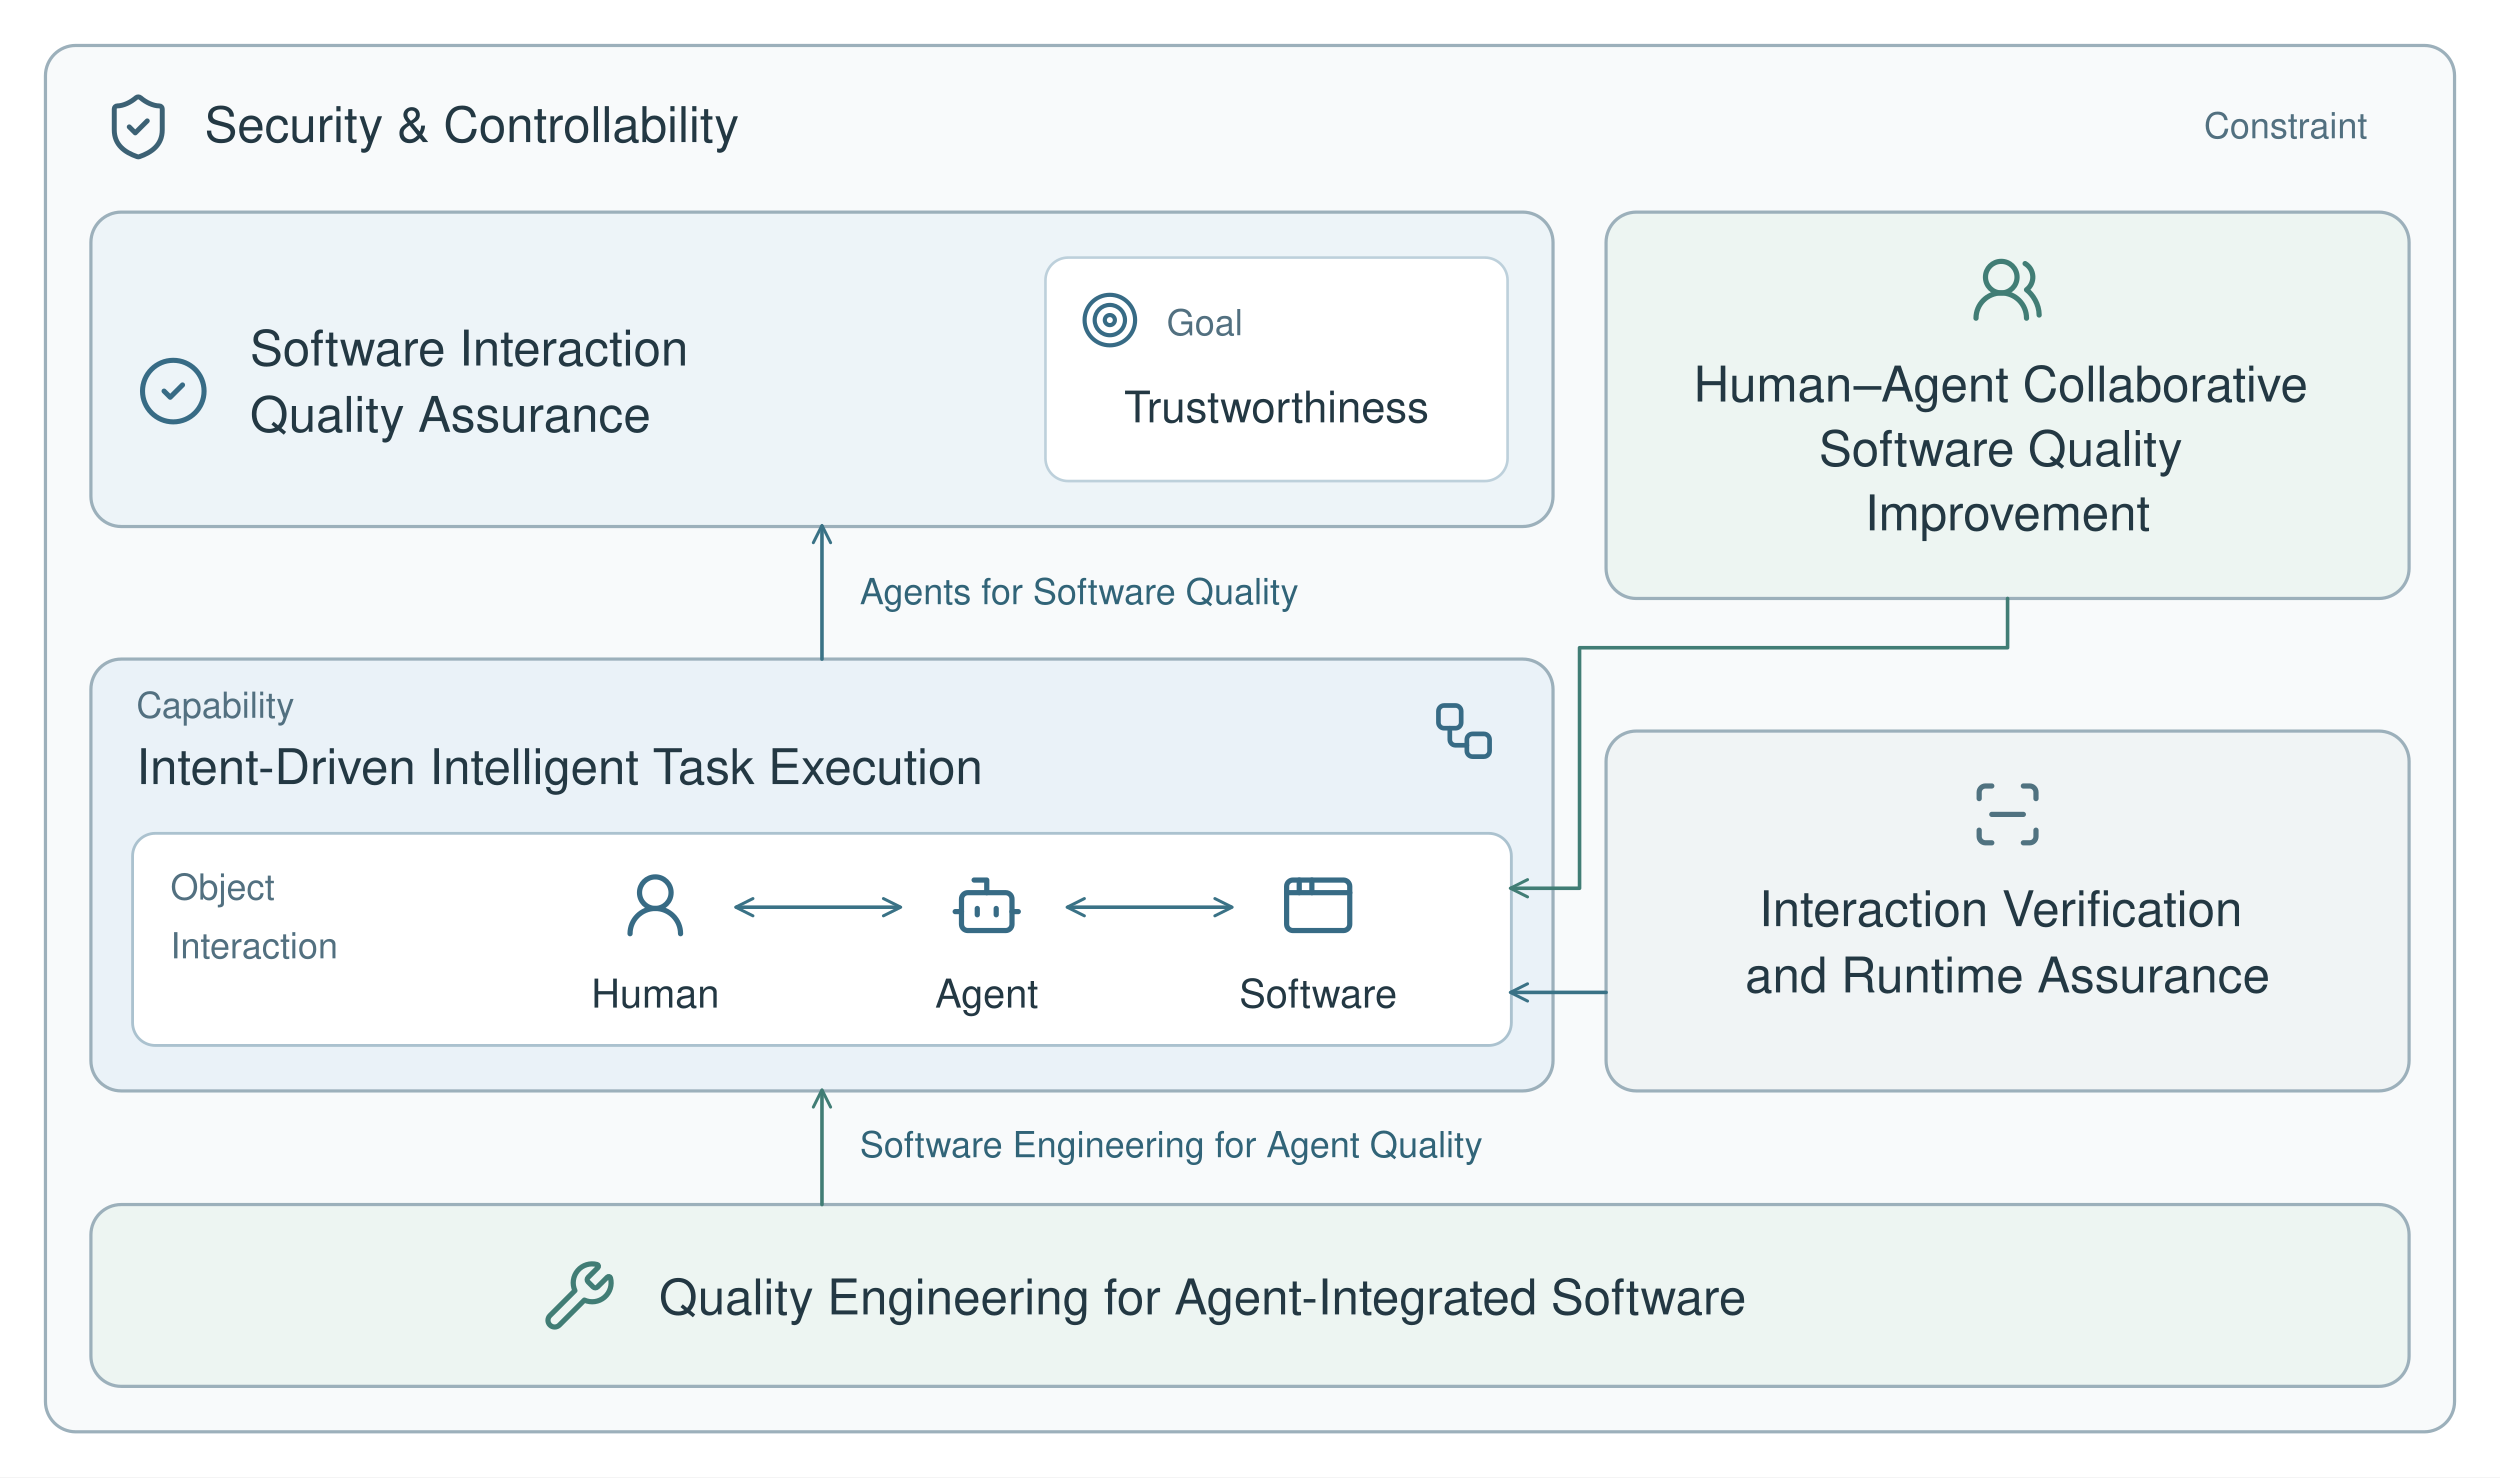
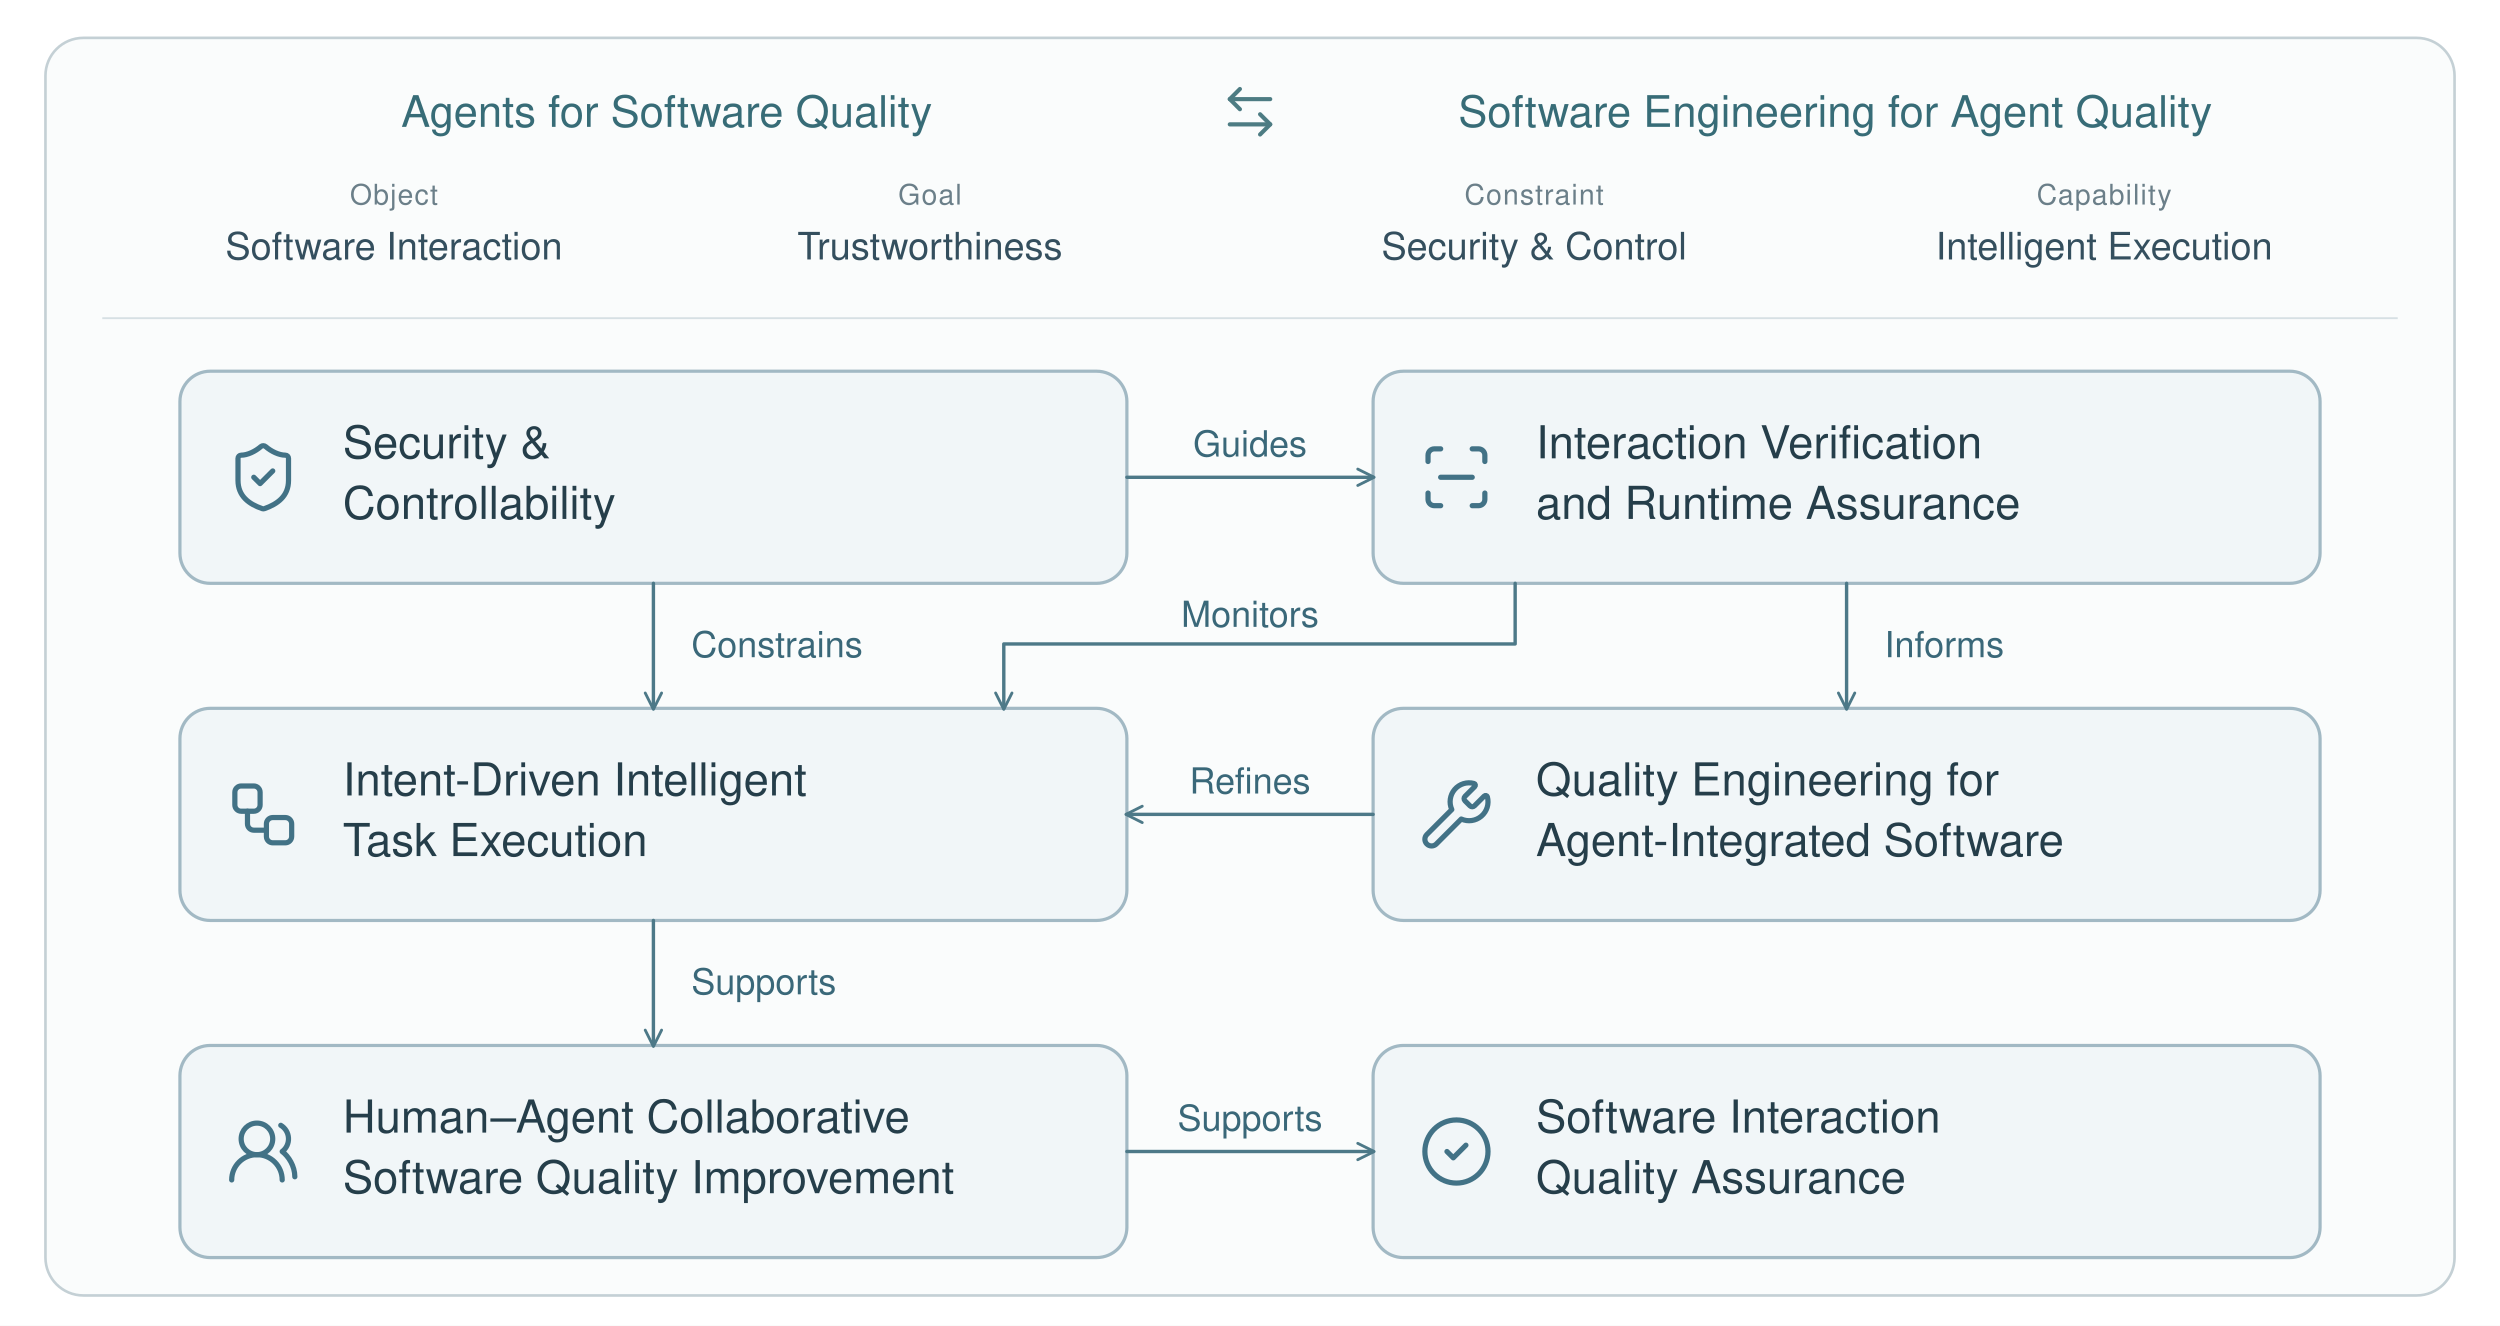
- <svg xmlns="http://www.w3.org/2000/svg" id="scope" viewBox="0 0 1320 780" width="1320" height="780" role="img" aria-labelledby="title desc">
+ <svg xmlns="http://www.w3.org/2000/svg" id="scope" viewBox="0 0 1320 700" width="1320" height="700" role="img" aria-labelledby="title desc">
  <defs>
    <symbol id="UserRound" viewBox="0 0 24 24">
      <g fill="none" stroke="currentColor" stroke-width="1.65" stroke-linecap="round" stroke-linejoin="round">
        <circle cx="12" cy="8" r="5" />
        <path d="M20 21a8 8 0 0 0-16 0" />
      </g>
    </symbol>
    <symbol id="Bot" viewBox="0 0 24 24">
      <g fill="none" stroke="currentColor" stroke-width="1.65" stroke-linecap="round" stroke-linejoin="round">
        <path d="M12 8V4H8" />
        <rect width="16" height="12" x="4" y="8" rx="2" />
        <path d="M2 14h2" />
        <path d="M20 14h2" />
        <path d="M15 13v2" />
        <path d="M9 13v2" />
      </g>
    </symbol>
    <symbol id="AppWindow" viewBox="0 0 24 24">
      <g fill="none" stroke="currentColor" stroke-width="1.65" stroke-linecap="round" stroke-linejoin="round">
        <rect x="2" y="4" width="20" height="16" rx="2" />
        <path d="M10 4v4" />
        <path d="M2 8h20" />
        <path d="M6 4v4" />
      </g>
    </symbol>
    <symbol id="ShieldCheck" viewBox="0 0 24 24">
      <g fill="none" stroke="currentColor" stroke-width="1.65" stroke-linecap="round" stroke-linejoin="round">
        <path d="M20 13c0 5-3.5 7.5-7.66 8.95a1 1 0 0 1-.67-.01C7.5 20.5 4 18 4 13V6a1 1 0 0 1 1-1c2 0 4.5-1.2 6.24-2.72a1.17 1.17 0 0 1 1.52 0C14.51 3.81 17 5 19 5a1 1 0 0 1 1 1z" />
        <path d="m9 12 2 2 4-4" />
      </g>
    </symbol>
    <symbol id="CircleCheck" viewBox="0 0 24 24">
      <g fill="none" stroke="currentColor" stroke-width="1.65" stroke-linecap="round" stroke-linejoin="round">
        <circle cx="12" cy="12" r="10" />
        <path d="m9 12 2 2 4-4" />
      </g>
    </symbol>
    <symbol id="ListChecks" viewBox="0 0 24 24">
      <g fill="none" stroke="currentColor" stroke-width="1.65" stroke-linecap="round" stroke-linejoin="round">
        <path d="M13 5h8" />
        <path d="M13 12h8" />
        <path d="M13 19h8" />
        <path d="m3 17 2 2 4-4" />
        <path d="m3 7 2 2 4-4" />
      </g>
    </symbol>
    <symbol id="Workflow" viewBox="0 0 24 24">
      <g fill="none" stroke="currentColor" stroke-width="1.65" stroke-linecap="round" stroke-linejoin="round">
        <rect width="8" height="8" x="3" y="3" rx="2" />
        <path d="M7 11v4a2 2 0 0 0 2 2h4" />
        <rect width="8" height="8" x="13" y="13" rx="2" />
      </g>
    </symbol>
    <symbol id="UsersRound" viewBox="0 0 24 24">
      <g fill="none" stroke="currentColor" stroke-width="1.65" stroke-linecap="round" stroke-linejoin="round">
        <path d="M18 21a8 8 0 0 0-16 0" />
        <circle cx="10" cy="8" r="5" />
        <path d="M22 20c0-3.37-2-6.5-4-8a5 5 0 0 0-.45-8.3" />
      </g>
    </symbol>
    <symbol id="Wrench" viewBox="0 0 24 24">
      <g fill="none" stroke="currentColor" stroke-width="1.65" stroke-linecap="round" stroke-linejoin="round">
        <path d="M14.7 6.3a1 1 0 0 0 0 1.4l1.6 1.6a1 1 0 0 0 1.4 0l3.106-3.105c.32-.322.863-.22.983.218a6 6 0 0 1-8.259 7.057l-7.91 7.91a1 1 0 0 1-2.999-3l7.91-7.91a6 6 0 0 1 7.057-8.259c.438.12.54.662.219.984z" />
      </g>
    </symbol>
    <symbol id="ArrowLeftRight" viewBox="0 0 24 24">
      <g fill="none" stroke="currentColor" stroke-width="1.65" stroke-linecap="round" stroke-linejoin="round">
        <path d="M8 3 4 7l4 4" />
        <path d="M4 7h16" />
        <path d="m16 21 4-4-4-4" />
        <path d="M20 17H4" />
      </g>
    </symbol>
    <symbol id="Target" viewBox="0 0 24 24">
      <g fill="none" stroke="currentColor" stroke-width="1.65" stroke-linecap="round" stroke-linejoin="round">
        <circle cx="12" cy="12" r="10" />
        <circle cx="12" cy="12" r="6" />
        <circle cx="12" cy="12" r="2" />
      </g>
    </symbol>
    <symbol id="ScanLine" viewBox="0 0 24 24">
      <g fill="none" stroke="currentColor" stroke-width="1.65" stroke-linecap="round" stroke-linejoin="round">
        <path d="M3 7V5a2 2 0 0 1 2-2h2" />
        <path d="M17 3h2a2 2 0 0 1 2 2v2" />
        <path d="M21 17v2a2 2 0 0 1-2 2h-2" />
        <path d="M7 21H5a2 2 0 0 1-2-2v-2" />
        <path d="M7 12h10" />
      </g>
    </symbol>
    <marker id="arrow" viewBox="0 0 10 10" refX="8.5" refY="5" markerWidth="6" markerHeight="6" orient="auto-start-reverse">
      <path d="M1 1 9 5 1 9" fill="none" stroke="context-stroke" stroke-width="1.4" stroke-linecap="round" stroke-linejoin="round" />
    </marker>
  </defs>
  <style>
- text{font-family:Helvetica,Arial,sans-serif;fill:#233843}
- .direction{font-size:26px;font-weight:500}
- .role{font-size:19px;font-weight:400;fill:#527080}
- .actor{font-size:21px}
- .position{font-size:19px;fill:#316478}
- .card{stroke:#9cb0bb;stroke-width:1.7;rx:16}
- .edge{fill:none;stroke:#3a7286;stroke-width:1.9;stroke-linecap:round;stroke-linejoin:round;marker-end:url(#arrow)}
- .teal{stroke:#417d75}
+ text{font-family:Helvetica,Arial,sans-serif;fill:#253e4a}
+ .direction{font-size:24px;font-weight:500}
+ .context-role{font-size:15px;font-weight:500;fill:#6b7f89;letter-spacing:.6px}
+ .context-value{font-size:20px;font-weight:400;fill:#344f5e}
+ .position{font-size:23px;font-weight:500;fill:#376c77}
+ .research-card&gt;rect{fill:#f1f6f8;stroke:#a2b9c4;stroke-width:1.7}
+ .relation text{font-size:19px;fill:#3a6879;font-weight:400}
+ .edge{fill:none;stroke:#4d7988;stroke-width:1.8;stroke-linecap:round;stroke-linejoin:round;marker-end:url(#arrow)}
</style>
-   <rect width="1320" height="780" fill="#fff" />
-   <g id="security" data-direction="2">
-     <rect class="card" x="24" y="24" width="1272" height="732" rx="18" fill="#f8fafb" stroke="#819ba9" />
-     <use href="#ShieldCheck" x="54" y="48" width="38" height="38" color="#3c6174" />
-     <text class="direction" x="108" y="75">Security &amp; Controllability</text>
-     <text class="role" x="1250" y="73" text-anchor="end">Constraint</text>
-   </g>
-   <g id="quality-assurance" data-direction="1">
-     <rect class="card" x="48" y="112" width="772" height="166" rx="16" fill="#edf4f8" />
-     <use href="#CircleCheck" x="72" y="187" width="39" height="39" color="#376b85" />
-     <text class="direction" x="132" y="193">
-       <tspan x="132">Software Interaction</tspan>
-       <tspan x="132" dy="35">Quality Assurance</tspan>
-     </text>
-     <rect x="552" y="136" width="244" height="118" rx="12" fill="#fff" stroke="#bdd0db" stroke-width="1.4" />
-     <use href="#Target" x="570" y="153" width="32" height="32" color="#376b85" />
-     <text class="role" x="616" y="177">Goal</text>
-     <text x="674" y="223" font-size="23" text-anchor="middle">Trustworthiness</text>
-   </g>
-   <g id="collaborative-improvement" data-direction="6">
-     <rect class="card" x="848" y="112" width="424" height="204" rx="16" fill="#edf5f2" />
-     <use href="#UsersRound" x="1040" y="133" width="40" height="40" color="#417d75" />
-     <text class="direction" x="1060" y="212" text-anchor="middle">
-       <tspan x="1060">Human–Agent Collaborative</tspan>
-       <tspan x="1060" dy="34">Software Quality</tspan>
-       <tspan x="1060" dy="34">Improvement</tspan>
-     </text>
-   </g>
-   <g id="intelligent-execution" data-direction="3">
-     <rect class="card" x="48" y="348" width="772" height="228" rx="16" fill="#eaf2f8" stroke="#86a6ba" />
-     <text class="role" x="72" y="379">Capability</text>
-     <use href="#Workflow" x="755" y="368" width="36" height="36" color="#376b85" />
-     <text class="direction" x="72" y="414">Intent-Driven Intelligent Task Execution</text>
-     <g id="interaction-object">
-       <rect x="70" y="440" width="728" height="112" rx="12" fill="#fff" stroke="#abc2cf" stroke-width="1.5" />
-       <text class="role" x="90" y="475">
-         <tspan x="90">Object</tspan>
-         <tspan x="90" dy="31">Interaction</tspan>
+   <rect width="1320" height="700" fill="#fff" />
+   <g id="shared-framework">
+     <rect x="24" y="20" width="1272" height="664" rx="20" fill="#fafcfc" stroke="#c4d0d5" stroke-width="1.4" />
+     <g id="shared-context">
+       <text class="position" x="352" y="67" text-anchor="middle">Agents for Software Quality</text>
+       <use href="#ArrowLeftRight" x="644" y="43" width="32" height="32" color="#4d7c83" />
+       <text class="position" x="969" y="67" text-anchor="middle">Software Engineering for Agent Quality</text>
+       <text class="context-role" x="208" y="108" text-anchor="middle">Object</text>
+       <text class="context-value" x="208" y="137" text-anchor="middle">Software Interaction</text>
+       <text class="context-role" x="491" y="108" text-anchor="middle">Goal</text>
+       <text class="context-value" x="491" y="137" text-anchor="middle">Trustworthiness</text>
+       <text class="context-role" x="810" y="108" text-anchor="middle">Constraint</text>
+       <text class="context-value" x="810" y="137" text-anchor="middle">Security &amp; Control</text>
+       <text class="context-role" x="1111" y="108" text-anchor="middle">Capability</text>
+       <text class="context-value" x="1111" y="137" text-anchor="middle">Intelligent Execution</text>
+       <path d="M54 168H1266" stroke="#d6e0e4" stroke-width="1" />
+     </g>
+     <g class="research-card" data-direction="D2">
+       <rect x="95" y="196" width="500" height="112" rx="16" />
+       <use href="#ShieldCheck" x="119" y="232" width="40" height="40" color="#427286" />
+       <text class="direction" x="181" y="242">
+         <tspan x="181">Security &amp;</tspan>
+         <tspan x="181" dy="32">Controllability</tspan>
      </text>
-       <use href="#UserRound" x="326" y="458" width="40" height="40" color="#376b85" />
-       <use href="#Bot" x="501" y="458" width="40" height="40" color="#376b85" />
-       <use href="#AppWindow" x="676" y="458" width="40" height="40" color="#376b85" />
-       <path class="edge" d="M389 479 H475" marker-start="url(#arrow)" />
-       <path class="edge" d="M564 479 H650" marker-start="url(#arrow)" />
-       <text class="actor" x="346" y="532" text-anchor="middle">Human</text>
-       <text class="actor" x="521" y="532" text-anchor="middle">Agent</text>
-       <text class="actor" x="696" y="532" text-anchor="middle">Software</text>
+     </g>
+     <g class="research-card" data-direction="D4">
+       <rect x="725" y="196" width="500" height="112" rx="16" />
+       <use href="#ScanLine" x="749" y="232" width="40" height="40" color="#427286" />
+       <text class="direction" x="811" y="242">
+         <tspan x="811">Interaction Verification</tspan>
+         <tspan x="811" dy="32">and Runtime Assurance</tspan>
+       </text>
+     </g>
+     <g class="research-card" data-direction="D3">
+       <rect x="95" y="374" width="500" height="112" rx="16" />
+       <use href="#Workflow" x="119" y="410" width="40" height="40" color="#427286" />
+       <text class="direction" x="181" y="420">
+         <tspan x="181">Intent-Driven Intelligent</tspan>
+         <tspan x="181" dy="32">Task Execution</tspan>
+       </text>
+     </g>
+     <g class="research-card" data-direction="D5">
+       <rect x="725" y="374" width="500" height="112" rx="16" />
+       <use href="#Wrench" x="749" y="410" width="40" height="40" color="#427286" />
+       <text class="direction" x="811" y="420">
+         <tspan x="811">Quality Engineering for</tspan>
+         <tspan x="811" dy="32">Agent-Integrated Software</tspan>
+       </text>
+     </g>
+     <g class="research-card" data-direction="D6">
+       <rect x="95" y="552" width="500" height="112" rx="16" />
+       <use href="#UsersRound" x="119" y="588" width="40" height="40" color="#427286" />
+       <text class="direction" x="181" y="598">
+         <tspan x="181">Human–Agent Collaborative</tspan>
+         <tspan x="181" dy="32">Software Quality Improvement</tspan>
+       </text>
+     </g>
+     <g class="research-card" data-direction="D1">
+       <rect x="725" y="552" width="500" height="112" rx="16" />
+       <use href="#CircleCheck" x="749" y="588" width="40" height="40" color="#427286" />
+       <text class="direction" x="811" y="598">
+         <tspan x="811">Software Interaction</tspan>
+         <tspan x="811" dy="32">Quality Assurance</tspan>
+       </text>
+     </g>
+     <g class="relation" data-source="D2" data-target="D3" data-label="Constrains">
+       <path class="edge" d="M345 308V374" />
+       <text x="365" y="347" text-anchor="start">Constrains</text>
+     </g>
+     <g class="relation" data-source="D4" data-target="D3" data-label="Monitors">
+       <path class="edge" d="M800 308V340H530V374" />
+       <text x="660" y="331" text-anchor="middle">Monitors</text>
+     </g>
+     <g class="relation" data-source="D5" data-target="D3" data-label="Refines">
+       <path class="edge" d="M725 430H595" />
+       <text x="660" y="419" text-anchor="middle">Refines</text>
+     </g>
+     <g class="relation" data-source="D3" data-target="D6" data-label="Supports">
+       <path class="edge" d="M345 486V552" />
+       <text x="365" y="525" text-anchor="start">Supports</text>
+     </g>
+     <g class="relation" data-source="D4" data-target="D5" data-label="Informs">
+       <path class="edge" d="M975 308V374" />
+       <text x="995" y="347" text-anchor="start">Informs</text>
+     </g>
+     <g class="relation" data-source="D6" data-target="D1" data-label="Supports">
+       <path class="edge" d="M595 608H725" />
+       <text x="660" y="597" text-anchor="middle">Supports</text>
+     </g>
+     <g class="relation" data-source="D2" data-target="D4" data-label="Guides">
+       <path class="edge" d="M595 252H725" />
+       <text x="660" y="241" text-anchor="middle">Guides</text>
    </g>
  </g>
-   <g id="runtime-assurance" data-direction="4">
-     <rect class="card" x="848" y="386" width="424" height="190" rx="16" fill="#f0f4f5" />
-     <use href="#ScanLine" x="1040" y="410" width="40" height="40" color="#507280" />
-     <text class="direction" x="1060" y="489" text-anchor="middle">
-       <tspan x="1060">Interaction Verification</tspan>
-       <tspan x="1060" dy="35">and Runtime Assurance</tspan>
-     </text>
-   </g>
-   <g id="quality-engineering" data-direction="5">
-     <rect class="card" x="48" y="636" width="1224" height="96" rx="16" fill="#edf5f2" />
-     <use href="#Wrench" x="286" y="664" width="40" height="40" color="#417d75" />
-     <text class="direction" x="348" y="694">Quality Engineering for Agent-Integrated Software</text>
-   </g>
-   <g id="agents-for-software-quality" data-source="intelligent-execution" data-target="quality-assurance">
-     <path class="edge" d="M434 348 V278" />
-     <text class="position" x="454" y="319">Agents for Software Quality</text>
-   </g>
-   <g id="engineering-for-agent-quality" data-source="quality-engineering" data-target="intelligent-execution">
-     <path class="edge teal" d="M434 636 V576" />
-     <text class="position" x="454" y="611">Software Engineering for Agent Quality</text>
-   </g>
-   <g data-source="collaborative-improvement" data-target="interaction-object">
-     <path class="edge teal" d="M1060 316 V342 H834 V469 H798" />
-   </g>
-   <g data-source="runtime-assurance" data-target="interaction-object">
-     <path class="edge" d="M848 524 H798" />
-   </g>
</svg>
